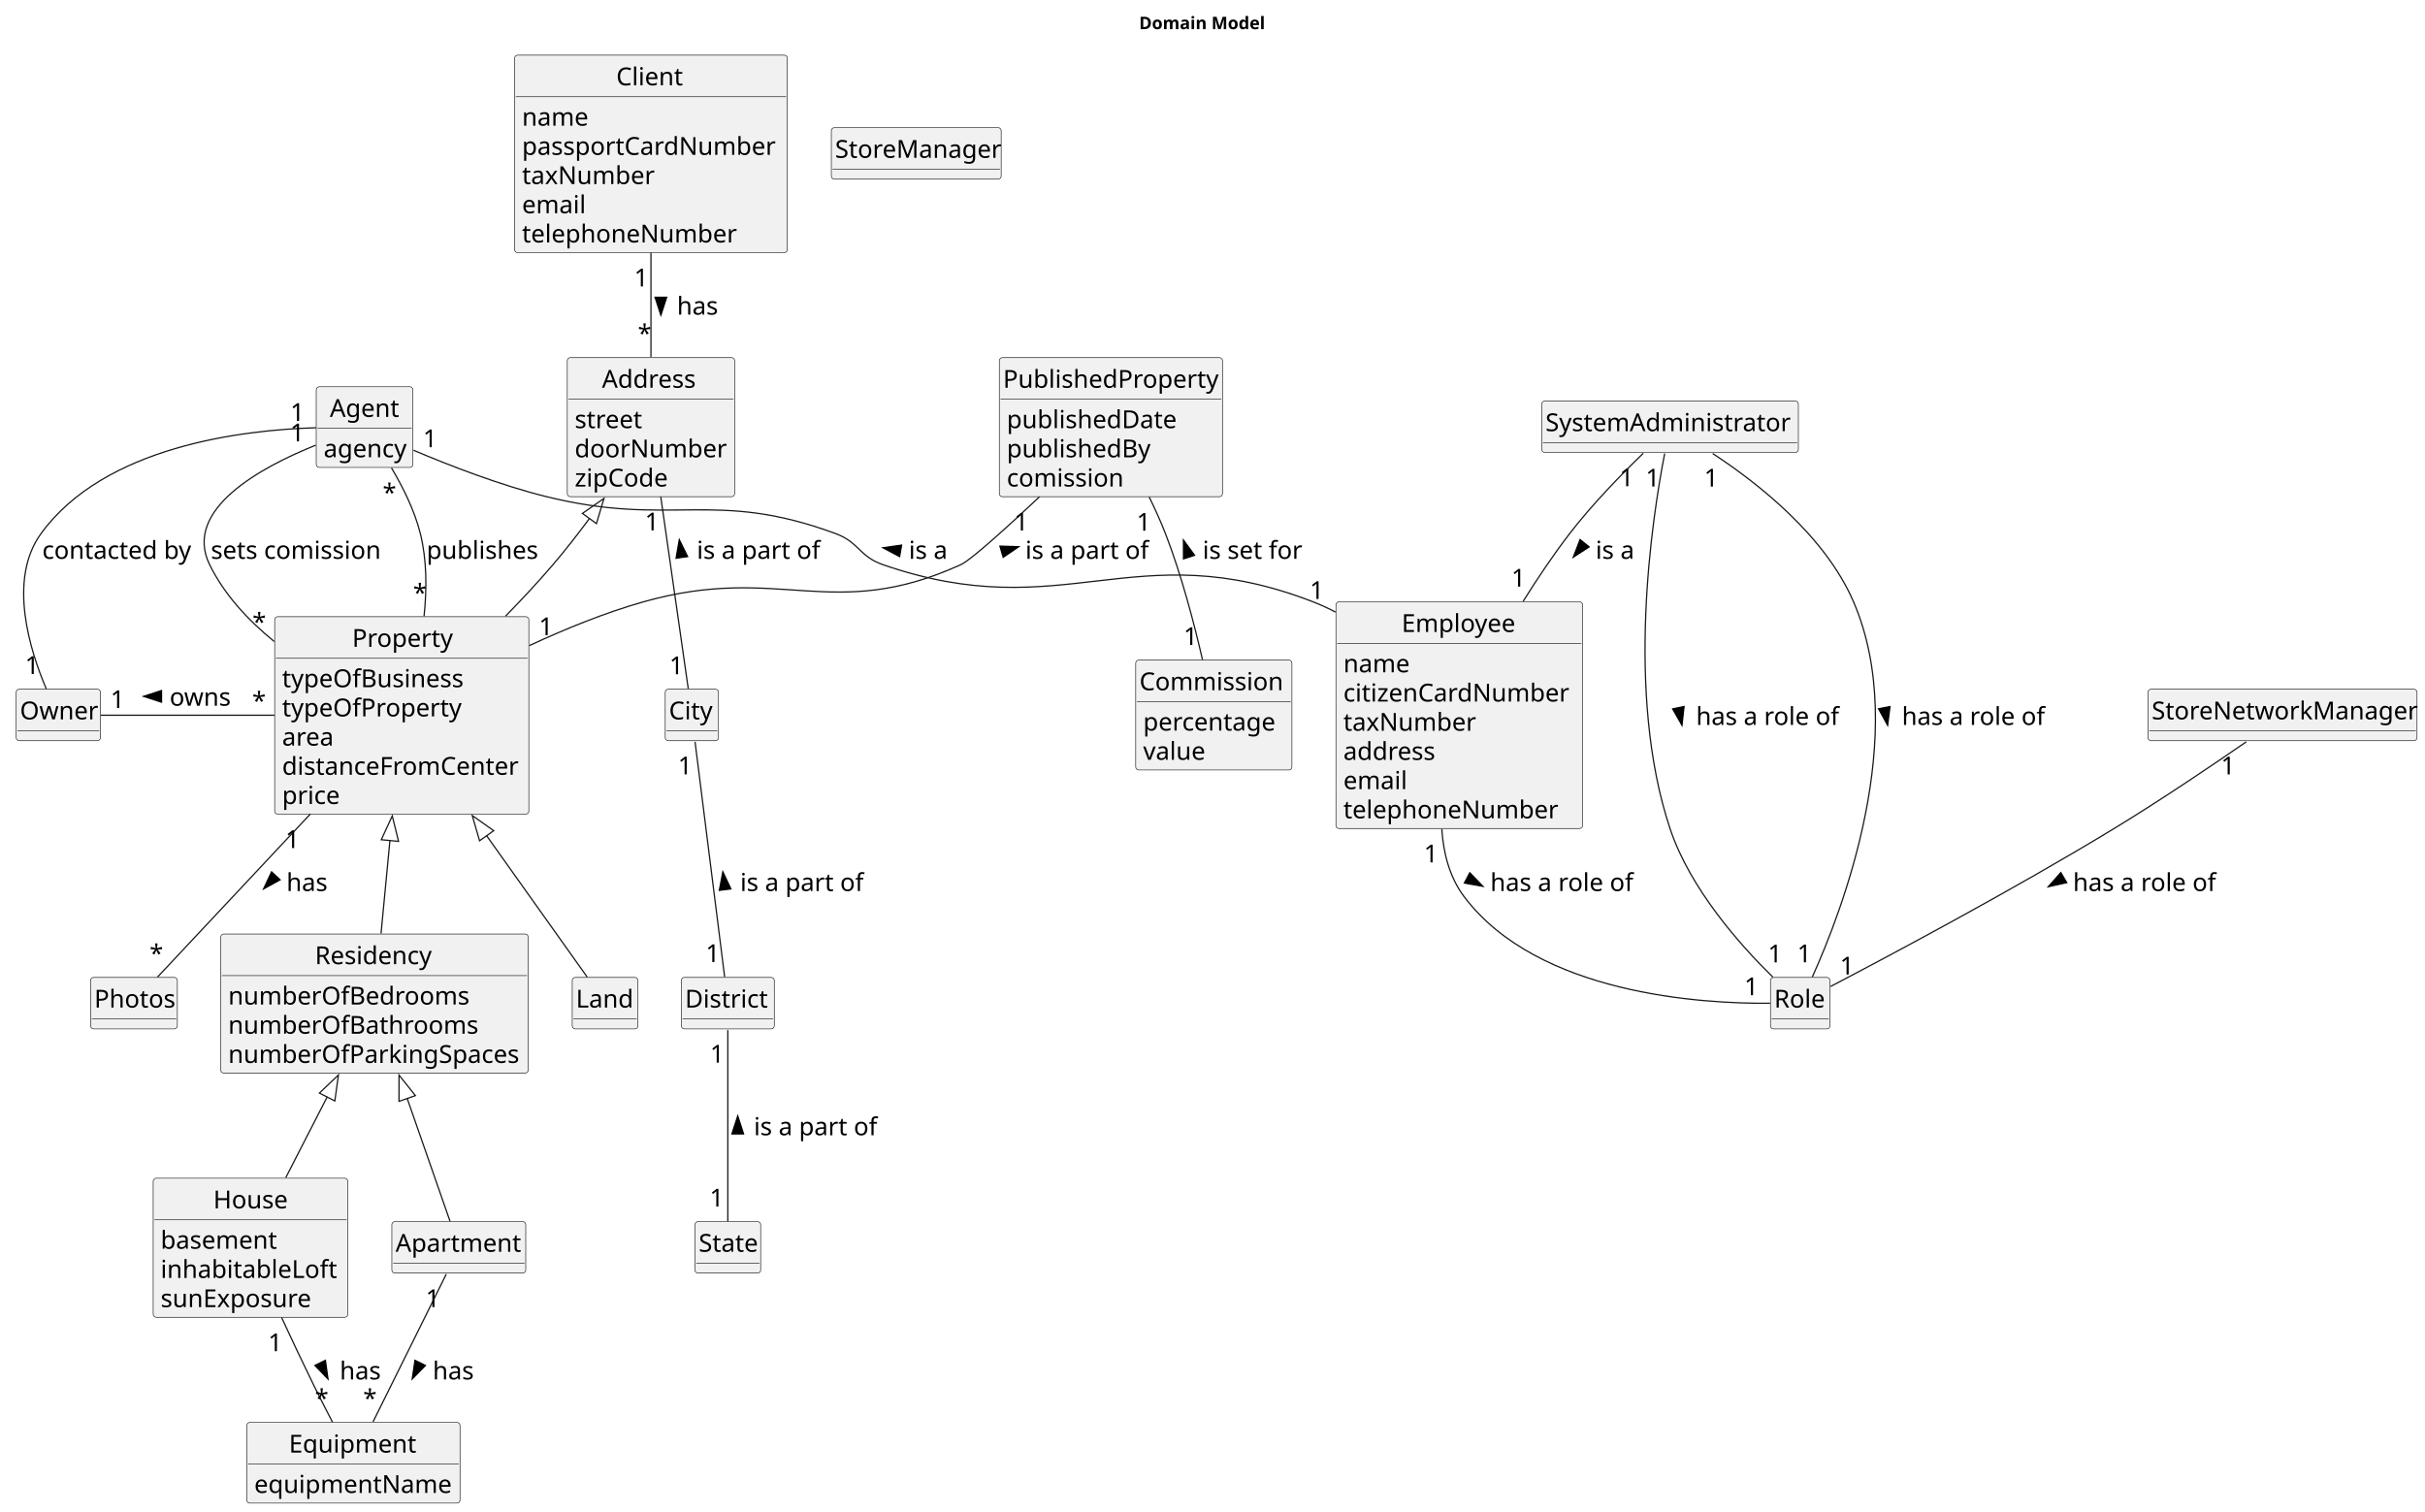
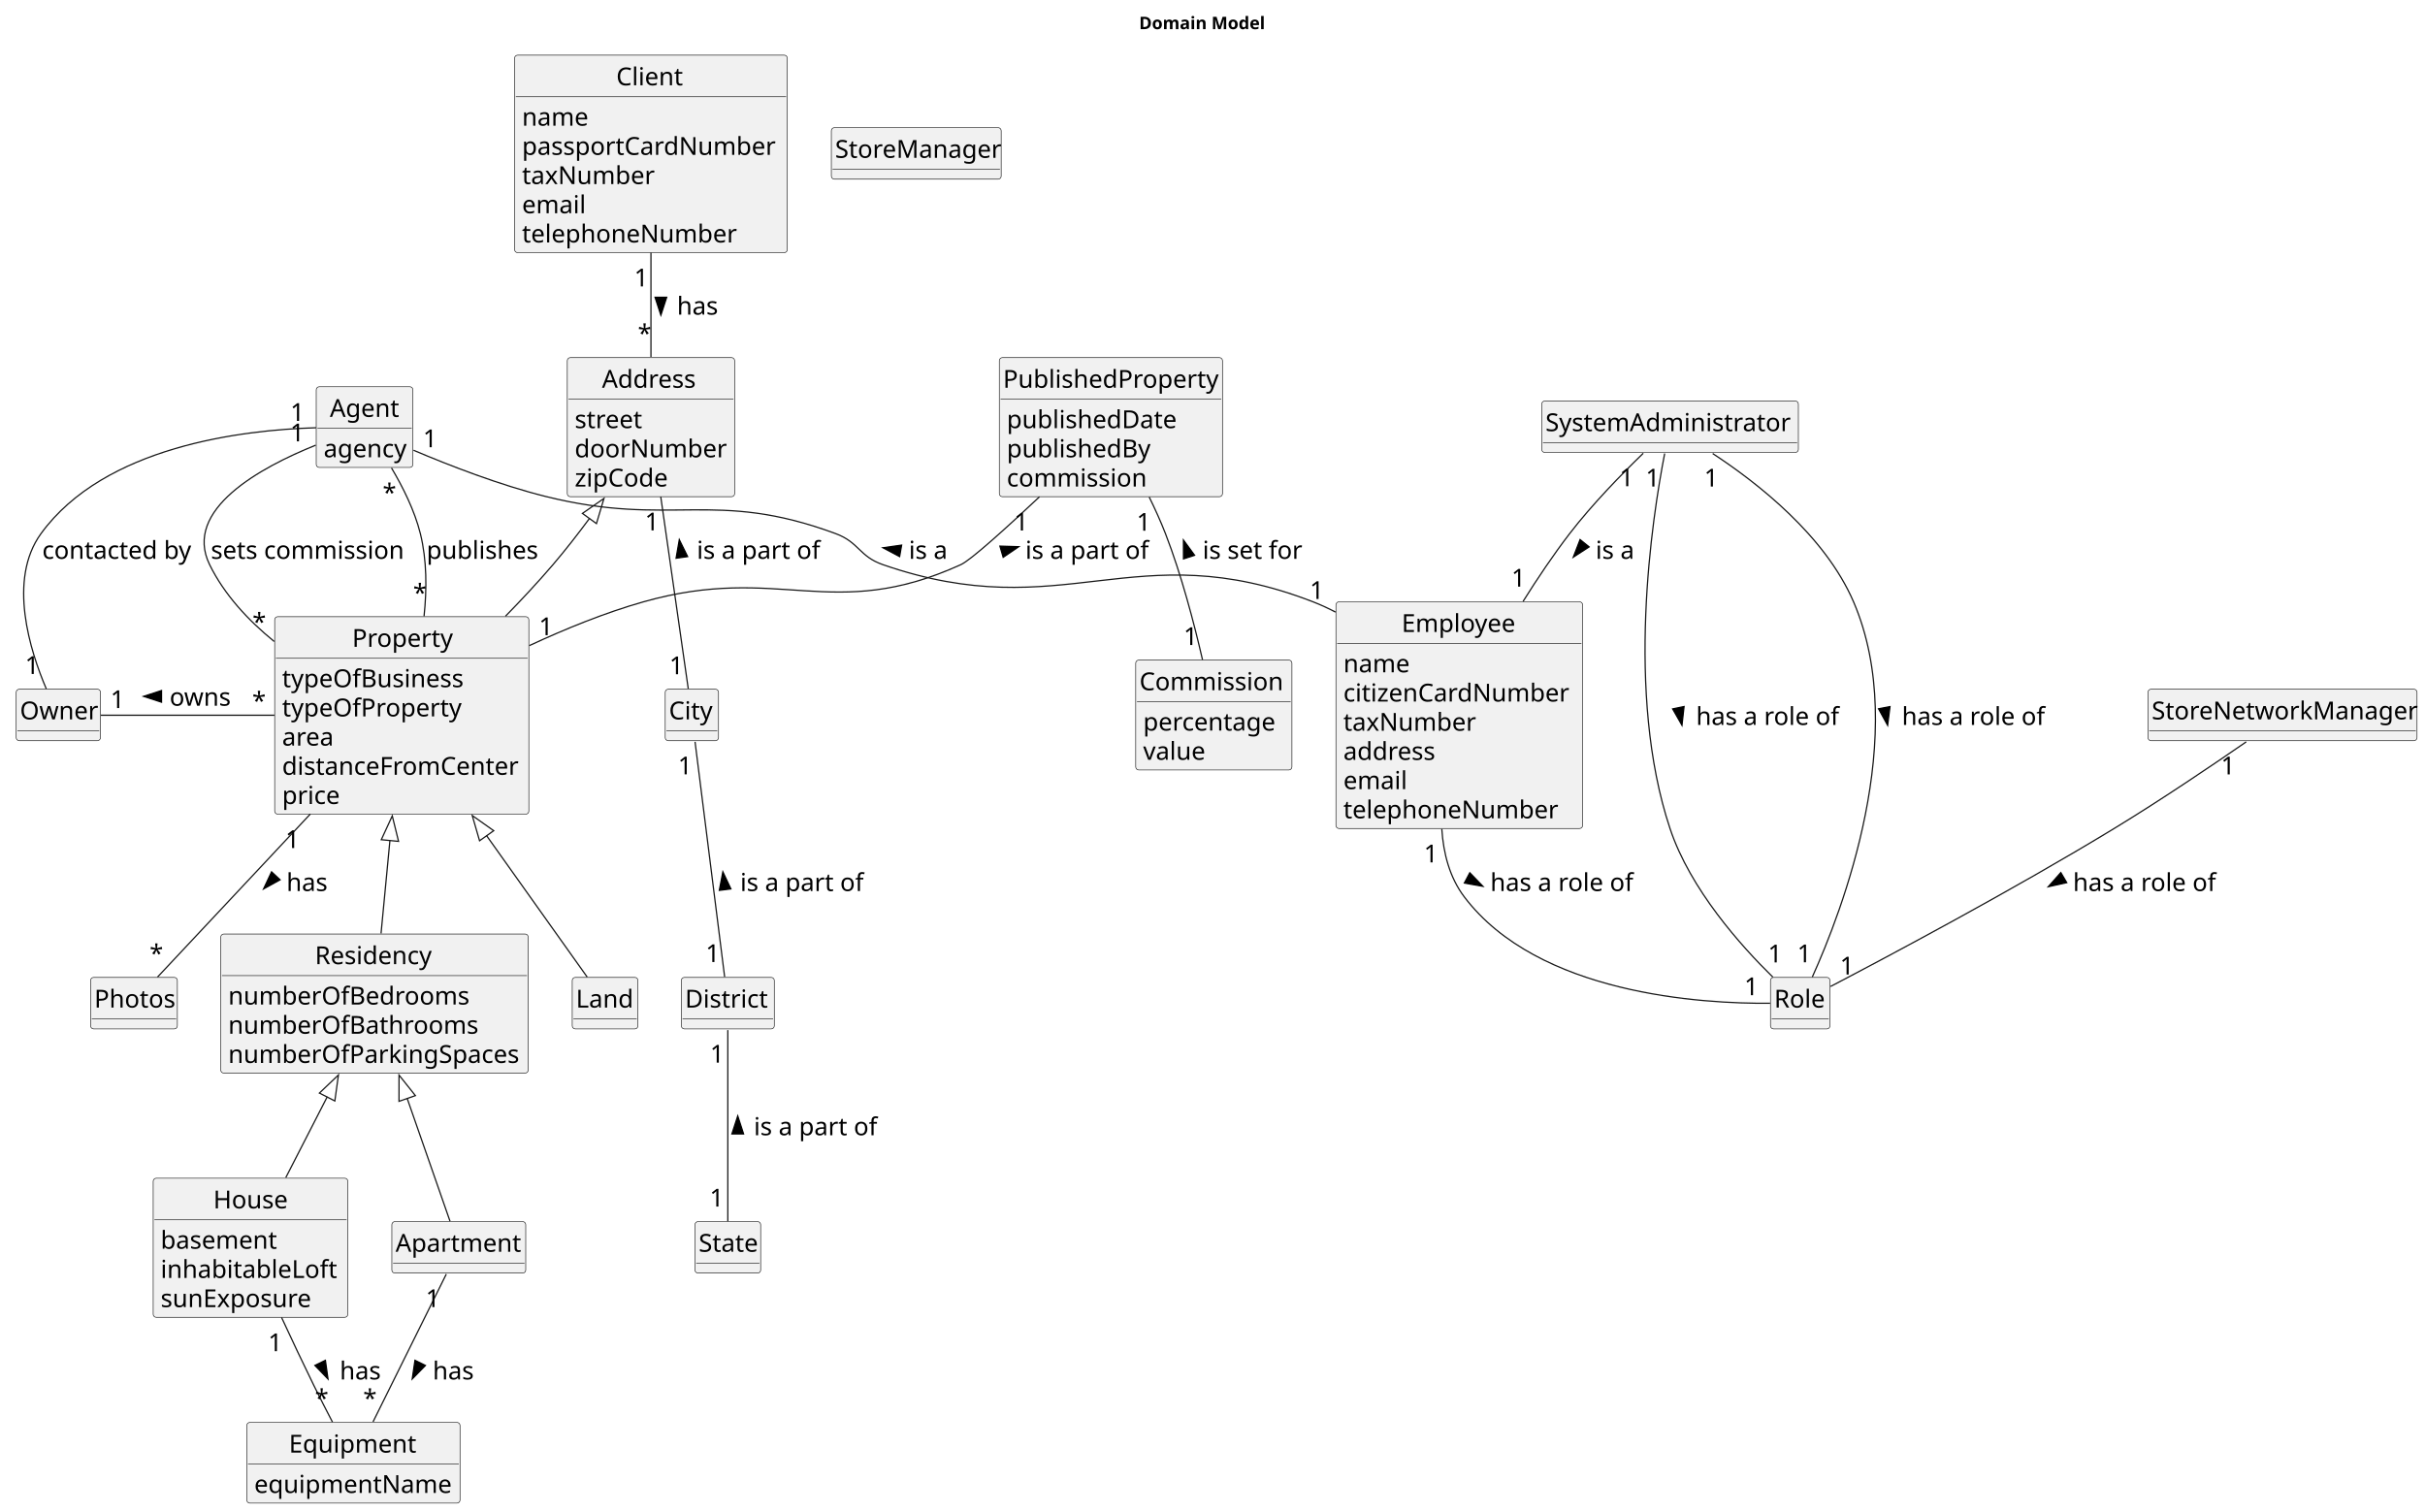
<svg xmlns="http://www.w3.org/2000/svg" contentStyleType="text/css" height="1219px" preserveAspectRatio="none" style="width:1956px;height:1219px;background:#FFFFFF;" version="1.1" viewBox="0 0 1956 1219" width="1956px" zoomAndPan="magnify">
  <defs />
  <g>
    <text fill="#000000" font-family="sans-serif" font-size="14" font-weight="bold" lengthAdjust="spacing" textLength="105" x="918.78" y="23.535">Domain Model</text>
    <g id="elem_Client">
      <rect codeLine="11" fill="#F1F1F1" height="159.328" id="Client" rx="2.5" ry="2.5" style="stroke:#181818;stroke-width:0.5;" width="220" x="415.06" y="44.488" />
      <text fill="#000000" font-family="sans-serif" font-size="20" lengthAdjust="spacing" textLength="56" x="497.06" y="68.824">Client</text>
      <line style="stroke:#181818;stroke-width:0.5;" x1="416.06" x2="634.06" y1="78.043" y2="78.043" />
      <text fill="#000000" font-family="sans-serif" font-size="20" lengthAdjust="spacing" textLength="53" x="421.06" y="101.379">name</text>
      <text fill="#000000" font-family="sans-serif" font-size="20" lengthAdjust="spacing" textLength="208" x="421.06" y="124.934">passportCardNumber</text>
      <text fill="#000000" font-family="sans-serif" font-size="20" lengthAdjust="spacing" textLength="108" x="421.06" y="148.488">taxNumber</text>
      <text fill="#000000" font-family="sans-serif" font-size="20" lengthAdjust="spacing" textLength="53" x="421.06" y="172.043">email</text>
      <text fill="#000000" font-family="sans-serif" font-size="20" lengthAdjust="spacing" textLength="173" x="421.06" y="195.598">telephoneNumber</text>
    </g>
    <g id="elem_Owner">
      <rect codeLine="19" fill="#F1F1F1" height="41.555" id="Owner" rx="2.5" ry="2.5" style="stroke:#181818;stroke-width:0.5;" width="68" x="13.06" y="555.988" />
      <text fill="#000000" font-family="sans-serif" font-size="20" lengthAdjust="spacing" textLength="62" x="16.06" y="580.324">Owner</text>
      <line style="stroke:#181818;stroke-width:0.5;" x1="14.06" x2="80.06" y1="589.543" y2="589.543" />
    </g>
    <g id="elem_Employee">
      <rect codeLine="22" fill="#F1F1F1" height="182.883" id="Employee" rx="2.5" ry="2.5" style="stroke:#181818;stroke-width:0.5;" width="199" x="1077.56" y="485.488" />
      <text fill="#000000" font-family="sans-serif" font-size="20" lengthAdjust="spacing" textLength="93" x="1130.56" y="509.824">Employee</text>
      <line style="stroke:#181818;stroke-width:0.5;" x1="1078.56" x2="1275.56" y1="519.043" y2="519.043" />
      <text fill="#000000" font-family="sans-serif" font-size="20" lengthAdjust="spacing" textLength="53" x="1083.56" y="542.379">name</text>
      <text fill="#000000" font-family="sans-serif" font-size="20" lengthAdjust="spacing" textLength="187" x="1083.56" y="565.934">citizenCardNumber</text>
      <text fill="#000000" font-family="sans-serif" font-size="20" lengthAdjust="spacing" textLength="108" x="1083.56" y="589.488">taxNumber</text>
      <text fill="#000000" font-family="sans-serif" font-size="20" lengthAdjust="spacing" textLength="76" x="1083.56" y="613.043">address</text>
      <text fill="#000000" font-family="sans-serif" font-size="20" lengthAdjust="spacing" textLength="53" x="1083.56" y="636.598">email</text>
      <text fill="#000000" font-family="sans-serif" font-size="20" lengthAdjust="spacing" textLength="173" x="1083.56" y="660.152">telephoneNumber</text>
    </g>
    <g id="elem_Agent">
      <rect codeLine="31" fill="#F1F1F1" height="65.109" id="Agent" rx="2.5" ry="2.5" style="stroke:#181818;stroke-width:0.5;" width="78" x="255.06" y="311.988" />
      <text fill="#000000" font-family="sans-serif" font-size="20" lengthAdjust="spacing" textLength="56" x="266.06" y="336.324">Agent</text>
      <line style="stroke:#181818;stroke-width:0.5;" x1="256.06" x2="332.06" y1="345.543" y2="345.543" />
      <text fill="#000000" font-family="sans-serif" font-size="20" lengthAdjust="spacing" textLength="66" x="261.06" y="368.879">agency</text>
    </g>
    <g id="elem_Property">
      <rect codeLine="51" fill="#F1F1F1" height="159.328" id="Property" rx="2.5" ry="2.5" style="stroke:#181818;stroke-width:0.5;" width="205" x="221.56" y="497.488" />
      <text fill="#000000" font-family="sans-serif" font-size="20" lengthAdjust="spacing" textLength="80" x="284.06" y="521.824">Property</text>
      <line style="stroke:#181818;stroke-width:0.5;" x1="222.56" x2="425.56" y1="531.043" y2="531.043" />
      <text fill="#000000" font-family="sans-serif" font-size="20" lengthAdjust="spacing" textLength="147" x="227.56" y="554.379">typeOfBusiness</text>
      <text fill="#000000" font-family="sans-serif" font-size="20" lengthAdjust="spacing" textLength="144" x="227.56" y="577.934">typeOfProperty</text>
      <text fill="#000000" font-family="sans-serif" font-size="20" lengthAdjust="spacing" textLength="41" x="227.56" y="601.488">area</text>
      <text fill="#000000" font-family="sans-serif" font-size="20" lengthAdjust="spacing" textLength="193" x="227.56" y="625.043">distanceFromCenter</text>
      <text fill="#000000" font-family="sans-serif" font-size="20" lengthAdjust="spacing" textLength="48" x="227.56" y="648.598">price</text>
    </g>
    <g id="elem_Address">
      <rect codeLine="62" fill="#F1F1F1" height="112.219" id="Address" rx="2.5" ry="2.5" style="stroke:#181818;stroke-width:0.5;" width="135" x="457.56" y="288.488" />
      <text fill="#000000" font-family="sans-serif" font-size="20" lengthAdjust="spacing" textLength="79" x="485.56" y="312.824">Address</text>
      <line style="stroke:#181818;stroke-width:0.5;" x1="458.56" x2="591.56" y1="322.043" y2="322.043" />
      <text fill="#000000" font-family="sans-serif" font-size="20" lengthAdjust="spacing" textLength="54" x="463.56" y="345.379">street</text>
      <text fill="#000000" font-family="sans-serif" font-size="20" lengthAdjust="spacing" textLength="123" x="463.56" y="368.934">doorNumber</text>
      <text fill="#000000" font-family="sans-serif" font-size="20" lengthAdjust="spacing" textLength="80" x="463.56" y="392.488">zipCode</text>
    </g>
    <g id="elem_Photos">
      <rect codeLine="59" fill="#F1F1F1" height="41.555" id="Photos" rx="2.5" ry="2.5" style="stroke:#181818;stroke-width:0.5;" width="70" x="73.06" y="788.488" />
      <text fill="#000000" font-family="sans-serif" font-size="20" lengthAdjust="spacing" textLength="64" x="76.06" y="812.824">Photos</text>
      <line style="stroke:#181818;stroke-width:0.5;" x1="74.06" x2="142.06" y1="822.043" y2="822.043" />
    </g>
    <g id="elem_City">
      <rect codeLine="68" fill="#F1F1F1" height="41.555" id="City" rx="2.5" ry="2.5" style="stroke:#181818;stroke-width:0.5;" width="43" x="536.56" y="555.988" />
      <text fill="#000000" font-family="sans-serif" font-size="20" lengthAdjust="spacing" textLength="37" x="539.56" y="580.324">City</text>
      <line style="stroke:#181818;stroke-width:0.5;" x1="537.56" x2="578.56" y1="589.543" y2="589.543" />
    </g>
    <g id="elem_District">
      <rect codeLine="71" fill="#F1F1F1" height="41.555" id="District" rx="2.5" ry="2.5" style="stroke:#181818;stroke-width:0.5;" width="75" x="549.56" y="788.488" />
      <text fill="#000000" font-family="sans-serif" font-size="20" lengthAdjust="spacing" textLength="69" x="552.56" y="812.824">District</text>
      <line style="stroke:#181818;stroke-width:0.5;" x1="550.56" x2="623.56" y1="822.043" y2="822.043" />
    </g>
    <g id="elem_State">
      <rect codeLine="74" fill="#F1F1F1" height="41.555" id="State" rx="2.5" ry="2.5" style="stroke:#181818;stroke-width:0.5;" width="53" x="560.56" y="985.488" />
      <text fill="#000000" font-family="sans-serif" font-size="20" lengthAdjust="spacing" textLength="47" x="563.56" y="1009.824">State</text>
      <line style="stroke:#181818;stroke-width:0.5;" x1="561.56" x2="612.56" y1="1019.043" y2="1019.043" />
    </g>
    <g id="elem_Apartment">
      <rect codeLine="77" fill="#F1F1F1" height="41.555" id="Apartment" rx="2.5" ry="2.5" style="stroke:#181818;stroke-width:0.5;" width="108" x="316.06" y="985.488" />
      <text fill="#000000" font-family="sans-serif" font-size="20" lengthAdjust="spacing" textLength="102" x="319.06" y="1009.824">Apartment</text>
      <line style="stroke:#181818;stroke-width:0.5;" x1="317.06" x2="423.06" y1="1019.043" y2="1019.043" />
    </g>
    <g id="elem_Residency">
      <rect codeLine="86" fill="#F1F1F1" height="112.219" id="Residency" rx="2.5" ry="2.5" style="stroke:#181818;stroke-width:0.5;" width="248" x="178.06" y="753.488" />
      <text fill="#000000" font-family="sans-serif" font-size="20" lengthAdjust="spacing" textLength="96" x="254.06" y="777.824">Residency</text>
      <line style="stroke:#181818;stroke-width:0.5;" x1="179.06" x2="425.06" y1="787.043" y2="787.043" />
      <text fill="#000000" font-family="sans-serif" font-size="20" lengthAdjust="spacing" textLength="195" x="184.06" y="810.379">numberOfBedrooms</text>
      <text fill="#000000" font-family="sans-serif" font-size="20" lengthAdjust="spacing" textLength="201" x="184.06" y="833.934">numberOfBathrooms</text>
      <text fill="#000000" font-family="sans-serif" font-size="20" lengthAdjust="spacing" textLength="236" x="184.06" y="857.488">numberOfParkingSpaces</text>
    </g>
    <g id="elem_House">
      <rect codeLine="80" fill="#F1F1F1" height="112.219" id="House" rx="2.5" ry="2.5" style="stroke:#181818;stroke-width:0.5;" width="157" x="123.56" y="950.488" />
      <text fill="#000000" font-family="sans-serif" font-size="20" lengthAdjust="spacing" textLength="60" x="172.06" y="974.824">House</text>
      <line style="stroke:#181818;stroke-width:0.5;" x1="124.56" x2="279.56" y1="984.043" y2="984.043" />
      <text fill="#000000" font-family="sans-serif" font-size="20" lengthAdjust="spacing" textLength="94" x="129.56" y="1007.379">basement</text>
      <text fill="#000000" font-family="sans-serif" font-size="20" lengthAdjust="spacing" textLength="145" x="129.56" y="1030.934">inhabitableLoft</text>
      <text fill="#000000" font-family="sans-serif" font-size="20" lengthAdjust="spacing" textLength="123" x="129.56" y="1054.488">sunExposure</text>
    </g>
    <g id="elem_PublishedProperty">
      <rect codeLine="93" fill="#F1F1F1" height="112.219" id="PublishedProperty" rx="2.5" ry="2.5" style="stroke:#181818;stroke-width:0.5;" width="180" x="806.06" y="288.488" />
      <text fill="#000000" font-family="sans-serif" font-size="20" lengthAdjust="spacing" textLength="174" x="809.06" y="312.824">PublishedProperty</text>
      <line style="stroke:#181818;stroke-width:0.5;" x1="807.06" x2="985.06" y1="322.043" y2="322.043" />
      <text fill="#000000" font-family="sans-serif" font-size="20" lengthAdjust="spacing" textLength="140" x="812.06" y="345.379">publishedDate</text>
      <text fill="#000000" font-family="sans-serif" font-size="20" lengthAdjust="spacing" textLength="118" x="812.06" y="368.934">publishedBy</text>
-       <text fill="#000000" font-family="sans-serif" font-size="20" lengthAdjust="spacing" textLength="116" x="812.06" y="392.488">comission</text>
+       <text fill="#000000" font-family="sans-serif" font-size="20" lengthAdjust="spacing" textLength="116" x="812.06" y="392.488">commission</text>
    </g>
    <g id="elem_Commission">
      <rect codeLine="99" fill="#F1F1F1" height="88.664" id="Commission" rx="2.5" ry="2.5" style="stroke:#181818;stroke-width:0.5;" width="126" x="916.06" y="532.488" />
      <text fill="#000000" font-family="sans-serif" font-size="20" lengthAdjust="spacing" textLength="120" x="919.06" y="556.824">Commission</text>
      <line style="stroke:#181818;stroke-width:0.5;" x1="917.06" x2="1041.06" y1="566.043" y2="566.043" />
      <text fill="#000000" font-family="sans-serif" font-size="20" lengthAdjust="spacing" textLength="106" x="922.06" y="589.379">percentage</text>
      <text fill="#000000" font-family="sans-serif" font-size="20" lengthAdjust="spacing" textLength="50" x="922.06" y="612.934">value</text>
    </g>
    <g id="elem_Land">
      <rect codeLine="104" fill="#F1F1F1" height="41.555" id="Land" rx="2.5" ry="2.5" style="stroke:#181818;stroke-width:0.5;" width="53" x="461.56" y="788.488" />
      <text fill="#000000" font-family="sans-serif" font-size="20" lengthAdjust="spacing" textLength="47" x="464.56" y="812.824">Land</text>
      <line style="stroke:#181818;stroke-width:0.5;" x1="462.56" x2="513.56" y1="822.043" y2="822.043" />
    </g>
    <g id="elem_Equipment">
      <rect codeLine="107" fill="#F1F1F1" height="65.109" id="Equipment" rx="2.5" ry="2.5" style="stroke:#181818;stroke-width:0.5;" width="172" x="199.06" y="1147.488" />
      <text fill="#000000" font-family="sans-serif" font-size="20" lengthAdjust="spacing" textLength="104" x="233.06" y="1171.824">Equipment</text>
      <line style="stroke:#181818;stroke-width:0.5;" x1="200.06" x2="370.06" y1="1181.043" y2="1181.043" />
      <text fill="#000000" font-family="sans-serif" font-size="20" lengthAdjust="spacing" textLength="160" x="205.06" y="1204.379">equipmentName</text>
    </g>
    <g id="elem_Role">
      <rect codeLine="111" fill="#F1F1F1" height="41.555" id="Role" rx="2.5" ry="2.5" style="stroke:#181818;stroke-width:0.5;" width="48" x="1428.06" y="788.488" />
      <text fill="#000000" font-family="sans-serif" font-size="20" lengthAdjust="spacing" textLength="42" x="1431.06" y="812.824">Role</text>
      <line style="stroke:#181818;stroke-width:0.5;" x1="1429.06" x2="1475.06" y1="822.043" y2="822.043" />
    </g>
    <g id="elem_SystemAdministrator">
      <rect codeLine="114" fill="#F1F1F1" height="41.555" id="SystemAdministrator" rx="2.5" ry="2.5" style="stroke:#181818;stroke-width:0.5;" width="207" x="1243.56" y="323.488" />
      <text fill="#000000" font-family="sans-serif" font-size="20" lengthAdjust="spacing" textLength="201" x="1246.56" y="347.824">SystemAdministrator</text>
      <line style="stroke:#181818;stroke-width:0.5;" x1="1244.56" x2="1449.56" y1="357.043" y2="357.043" />
    </g>
    <g id="elem_StoreManager">
      <rect codeLine="117" fill="#F1F1F1" height="41.555" id="StoreManager" rx="2.5" ry="2.5" style="stroke:#181818;stroke-width:0.5;" width="137" x="670.56" y="102.988" />
      <text fill="#000000" font-family="sans-serif" font-size="20" lengthAdjust="spacing" textLength="131" x="673.56" y="127.324">StoreManager</text>
      <line style="stroke:#181818;stroke-width:0.5;" x1="671.56" x2="806.56" y1="136.543" y2="136.543" />
    </g>
    <g id="elem_StoreNetworkManager">
      <rect codeLine="120" fill="#F1F1F1" height="41.555" id="StoreNetworkManager" rx="2.5" ry="2.5" style="stroke:#181818;stroke-width:0.5;" width="217" x="1732.56" y="555.988" />
      <text fill="#000000" font-family="sans-serif" font-size="20" lengthAdjust="spacing" textLength="211" x="1735.56" y="580.324">StoreNetworkManager</text>
      <line style="stroke:#181818;stroke-width:0.5;" x1="1733.56" x2="1948.56" y1="589.543" y2="589.543" />
    </g>
    <g id="link_Address_Property">
      <path d="M475.62,418.028 C466.17,430.798 456.09,443.758 446.06,455.488 C434.16,469.408 420.94,483.588 407.72,497.108 " fill="none" id="Address-backto-Property" style="stroke:#181818;stroke-width:1.0;" />
      <polygon fill="none" points="469.76,414.188,487.16,402.088,481.1,422.388,469.76,414.188" style="stroke:#181818;stroke-width:1.0;" />
    </g>
    <g id="link_Residency_Apartment">
      <path d="M328.39,885.998 C340.87,921.788 354.8,961.738 362.98,985.188 " fill="none" id="Residency-backto-Apartment" style="stroke:#181818;stroke-width:1.0;" />
      <polygon fill="none" points="321.84,888.468,321.86,867.278,335.06,883.858,321.84,888.468" style="stroke:#181818;stroke-width:1.0;" />
    </g>
    <g id="link_Residency_House">
      <path d="M263.98,884.748 C252.87,906.408 240.92,929.698 230.52,949.988 " fill="none" id="Residency-backto-House" style="stroke:#181818;stroke-width:1.0;" />
      <polygon fill="none" points="257.63,881.798,272.98,867.188,270.08,888.178,257.63,881.798" style="stroke:#181818;stroke-width:1.0;" />
    </g>
    <g id="link_Property_Residency">
      <path d="M314.52,677.938 C312.06,703.698 309.51,730.488 307.35,753.048 " fill="none" id="Property-backto-Residency" style="stroke:#181818;stroke-width:1.0;" />
      <polygon fill="none" points="307.54,677.418,316.41,658.178,321.47,678.748,307.54,677.418" style="stroke:#181818;stroke-width:1.0;" />
    </g>
    <g id="link_Property_Land">
      <path d="M392.34,673.958 C422.57,716.438 455.35,762.518 473.64,788.218 " fill="none" id="Property-backto-Land" style="stroke:#181818;stroke-width:1.0;" />
      <polygon fill="none" points="386.81,678.258,380.92,657.898,398.22,670.138,386.81,678.258" style="stroke:#181818;stroke-width:1.0;" />
    </g>
    <g id="link_Agent_Employee">
      <path codeLine="124" d="M333.54,363.228 C362.47,375.518 403,391.268 440.06,400.488 C541.81,425.808 575.74,394.068 674.06,430.488 C693.02,437.508 692.96,448.858 712.06,455.488 C858.3,506.248 914.75,429.478 1059.06,485.488 C1065.2,487.868 1071.28,490.678 1077.27,493.798 " fill="none" id="Agent-Employee" style="stroke:#181818;stroke-width:1.0;" />
      <polygon fill="#000000" points="712.181,441.882,725.621,449.016,727.248,439.753,712.181,441.882" style="stroke:#000000;stroke-width:1.0;" />
      <text fill="#000000" font-family="sans-serif" font-size="20" lengthAdjust="spacing" textLength="33" x="733.06" y="450.824">is a</text>
      <text fill="#000000" font-family="sans-serif" font-size="20" lengthAdjust="spacing" textLength="13" x="341.155" y="360.8">1</text>
      <text fill="#000000" font-family="sans-serif" font-size="20" lengthAdjust="spacing" textLength="13" x="1056.464" y="483.205">1</text>
    </g>
    <g id="link_Employee_Role">
      <path codeLine="125" d="M1162.96,668.768 C1164.23,688.368 1169.25,707.868 1181.06,723.488 C1240.67,802.358 1373.14,809.828 1427.78,809.358 " fill="none" id="Employee-Role" style="stroke:#181818;stroke-width:1.0;" />
      <polygon fill="#000000" points="1196.126,715.017,1185.548,704.077,1181.139,712.384,1196.126,715.017" style="stroke:#000000;stroke-width:1.0;" />
      <text fill="#000000" font-family="sans-serif" font-size="20" lengthAdjust="spacing" textLength="118" x="1202.06" y="718.824">has a role of</text>
      <text fill="#000000" font-family="sans-serif" font-size="20" lengthAdjust="spacing" textLength="13" x="1148.447" y="695.713">1</text>
      <text fill="#000000" font-family="sans-serif" font-size="20" lengthAdjust="spacing" textLength="13" x="1406.893" y="802.842">1</text>
    </g>
    <g id="link_SystemAdministrator_Role">
      <path codeLine="126" d="M1381.45,365.878 C1417.5,389.478 1472.05,432.048 1495.06,485.488 C1541.04,592.268 1485.49,735.748 1461.79,788.208 " fill="none" id="SystemAdministrator-Role" style="stroke:#181818;stroke-width:1.0;" />
      <polygon fill="#000000" points="1522.555,585.125,1524.47,570.029,1515.231,571.786,1522.555,585.125" style="stroke:#000000;stroke-width:1.0;" />
      <text fill="#000000" font-family="sans-serif" font-size="20" lengthAdjust="spacing" textLength="118" x="1534.06" y="584.824">has a role of</text>
      <text fill="#000000" font-family="sans-serif" font-size="20" lengthAdjust="spacing" textLength="13" x="1374.551" y="392.518">1</text>
      <text fill="#000000" font-family="sans-serif" font-size="20" lengthAdjust="spacing" textLength="13" x="1449.618" y="776.273">1</text>
    </g>
    <g id="link_SystemAdministrator_Role">
      <path codeLine="128" d="M1342.73,365.858 C1332.58,417.908 1310.71,559.428 1347.06,668.488 C1363.39,717.488 1404.34,763.148 1430,788.298 " fill="none" id="SystemAdministrator-Role-1" style="stroke:#181818;stroke-width:1.0;" />
      <polygon fill="#000000" points="1356.678,585.1,1358.356,569.976,1349.146,571.879,1356.678,585.1" style="stroke:#000000;stroke-width:1.0;" />
      <text fill="#000000" font-family="sans-serif" font-size="20" lengthAdjust="spacing" textLength="118" x="1368.06" y="584.824">has a role of</text>
      <text fill="#000000" font-family="sans-serif" font-size="20" lengthAdjust="spacing" textLength="13" x="1327.361" y="392.494">1</text>
      <text fill="#000000" font-family="sans-serif" font-size="20" lengthAdjust="spacing" textLength="13" x="1426.013" y="776.385">1</text>
    </g>
    <g id="link_StoreNetworkManager_Role">
      <path codeLine="127" d="M1811.8,598.468 C1784.56,617.288 1742.62,645.648 1705.06,668.488 C1622.92,718.428 1522.1,771.998 1476.51,795.818 " fill="none" id="StoreNetworkManager-Role" style="stroke:#181818;stroke-width:1.0;" />
      <polygon fill="#000000" points="1652.166,715.324,1667.023,712.035,1662.252,703.93,1652.166,715.324" style="stroke:#000000;stroke-width:1.0;" />
      <text fill="#000000" font-family="sans-serif" font-size="20" lengthAdjust="spacing" textLength="118" x="1672.06" y="718.824">has a role of</text>
      <text fill="#000000" font-family="sans-serif" font-size="20" lengthAdjust="spacing" textLength="13" x="1791.425" y="624.71">1</text>
      <text fill="#000000" font-family="sans-serif" font-size="20" lengthAdjust="spacing" textLength="13" x="1484.054" y="786.141">1</text>
    </g>
    <g id="link_SystemAdministrator_Employee">
      <path codeLine="129" d="M1325.44,365.668 C1308.31,382.228 1284.32,406.728 1266.06,430.488 C1252.98,447.508 1240.17,466.558 1228.53,485.128 " fill="none" id="SystemAdministrator-Employee" style="stroke:#181818;stroke-width:1.0;" />
      <polygon fill="#000000" points="1269.02,449.478,1281.789,441.202,1274.486,435.277,1269.02,449.478" style="stroke:#000000;stroke-width:1.0;" />
      <text fill="#000000" font-family="sans-serif" font-size="20" lengthAdjust="spacing" textLength="33" x="1287.06" y="450.824">is a</text>
      <text fill="#000000" font-family="sans-serif" font-size="20" lengthAdjust="spacing" textLength="13" x="1306.289" y="392.262">1</text>
      <text fill="#000000" font-family="sans-serif" font-size="20" lengthAdjust="spacing" textLength="13" x="1219.113" y="473.255">1</text>
    </g>
    <g id="link_Agent_Owner">
      <path codeLine="130" d="M254.99,345.068 C195.65,346.808 84.3,359.918 33.06,430.488 C6,467.758 24.35,525.318 37.32,555.658 " fill="none" id="Agent-Owner" style="stroke:#181818;stroke-width:1.0;" />
      <text fill="#000000" font-family="sans-serif" font-size="20" lengthAdjust="spacing" textLength="122" x="34.06" y="450.824">contacted by</text>
      <text fill="#000000" font-family="sans-serif" font-size="20" lengthAdjust="spacing" textLength="13" x="234.158" y="339.566">1</text>
      <text fill="#000000" font-family="sans-serif" font-size="20" lengthAdjust="spacing" textLength="13" x="20.159" y="543.71">1</text>
    </g>
    <g id="link_Agent_Property">
      <path codeLine="131" d="M315.76,377.478 C324.88,392.808 334.43,411.848 339.06,430.488 C344.35,451.808 344.36,475.328 342.04,497.138 " fill="none" id="Agent-Property" style="stroke:#181818;stroke-width:1.0;" />
      <text fill="#000000" font-family="sans-serif" font-size="20" lengthAdjust="spacing" textLength="93" x="344.06" y="450.824">publishes</text>
      <text fill="#000000" font-family="sans-serif" font-size="20" lengthAdjust="spacing" textLength="10" x="308.63" y="404.499">*</text>
      <text fill="#000000" font-family="sans-serif" font-size="20" lengthAdjust="spacing" textLength="10" x="333.196" y="485.348">*</text>
    </g>
    <g id="link_Agent_Property">
      <path codeLine="132" d="M254.68,359.128 C210.41,376.918 147.34,411.088 169.06,455.488 C180.89,479.678 200.18,500.408 221.2,517.518 " fill="none" id="Agent-Property-1" style="stroke:#181818;stroke-width:1.0;" />
-       <text fill="#000000" font-family="sans-serif" font-size="20" lengthAdjust="spacing" textLength="160" x="170.06" y="450.824">sets comission</text>
+       <text fill="#000000" font-family="sans-serif" font-size="20" lengthAdjust="spacing" textLength="160" x="170.06" y="450.824">sets commission</text>
      <text fill="#000000" font-family="sans-serif" font-size="20" lengthAdjust="spacing" textLength="13" x="234.081" y="356.021">1</text>
      <text fill="#000000" font-family="sans-serif" font-size="20" lengthAdjust="spacing" textLength="10" x="203.616" y="508.872">*</text>
    </g>
    <g id="link_Owner_Property">
      <path codeLine="133" d="M81.3,576.988 C116.19,576.988 172.02,576.988 221.35,576.988 " fill="none" id="Owner-Property" style="stroke:#181818;stroke-width:1.0;" />
      <polygon fill="#000000" points="115.81,561.766,130.282,566.468,130.282,557.063,115.81,561.766" style="stroke:#000000;stroke-width:1.0;" />
      <text fill="#000000" font-family="sans-serif" font-size="20" lengthAdjust="spacing" textLength="49" x="136.81" y="569.324">owns</text>
      <text fill="#000000" font-family="sans-serif" font-size="20" lengthAdjust="spacing" textLength="13" x="89.066" y="571.227">1</text>
      <text fill="#000000" font-family="sans-serif" font-size="20" lengthAdjust="spacing" textLength="10" x="203.44" y="572.488">*</text>
    </g>
    <g id="link_Address_City">
      <path codeLine="134" d="M532.96,400.698 C540.1,450.508 550.2,521.078 555.13,555.508 " fill="none" id="Address-City" style="stroke:#181818;stroke-width:1.0;" />
      <polygon fill="#000000" points="547.926,435.346,545.323,450.339,554.632,449.006,547.926,435.346" style="stroke:#000000;stroke-width:1.0;" />
      <text fill="#000000" font-family="sans-serif" font-size="20" lengthAdjust="spacing" textLength="103" x="562.06" y="450.824">is a part of</text>
      <text fill="#000000" font-family="sans-serif" font-size="20" lengthAdjust="spacing" textLength="13" x="520.122" y="427.883">1</text>
      <text fill="#000000" font-family="sans-serif" font-size="20" lengthAdjust="spacing" textLength="13" x="539.831" y="543.927">1</text>
    </g>
    <g id="link_City_District">
      <path codeLine="135" d="M560.63,598.448 C566.14,642.188 578.99,744.378 584.49,788.078 " fill="none" id="City-District" style="stroke:#181818;stroke-width:1.0;" />
      <polygon fill="#000000" points="583.061,703.328,580.202,718.274,589.534,717.1,583.061,703.328" style="stroke:#000000;stroke-width:1.0;" />
      <text fill="#000000" font-family="sans-serif" font-size="20" lengthAdjust="spacing" textLength="103" x="597.06" y="718.824">is a part of</text>
      <text fill="#000000" font-family="sans-serif" font-size="20" lengthAdjust="spacing" textLength="13" x="546.819" y="624.685">1</text>
      <text fill="#000000" font-family="sans-serif" font-size="20" lengthAdjust="spacing" textLength="13" x="569.166" y="776.109">1</text>
    </g>
    <g id="link_District_State">
      <path codeLine="136" d="M587.06,830.988 C587.06,868.538 587.06,947.918 587.06,985.258 " fill="none" id="District-State" style="stroke:#181818;stroke-width:1.0;" />
      <polygon fill="#000000" points="595.06,900.266,590.358,914.738,599.762,914.738,595.06,900.266" style="stroke:#000000;stroke-width:1.0;" />
      <text fill="#000000" font-family="sans-serif" font-size="20" lengthAdjust="spacing" textLength="103" x="608.06" y="915.824">is a part of</text>
      <text fill="#000000" font-family="sans-serif" font-size="20" lengthAdjust="spacing" textLength="13" x="572.719" y="857.234">1</text>
      <text fill="#000000" font-family="sans-serif" font-size="20" lengthAdjust="spacing" textLength="13" x="572.394" y="973.335">1</text>
    </g>
    <g id="link_Client_Address">
      <path codeLine="137" d="M525.06,203.868 C525.06,231.738 525.06,262.478 525.06,287.998 " fill="none" id="Client-Address" style="stroke:#181818;stroke-width:1.0;" />
      <polygon fill="#000000" points="533.06,254.266,537.762,239.793,528.358,239.793,533.06,254.266" style="stroke:#000000;stroke-width:1.0;" />
      <text fill="#000000" font-family="sans-serif" font-size="20" lengthAdjust="spacing" textLength="33" x="546.06" y="253.824">has</text>
      <text fill="#000000" font-family="sans-serif" font-size="20" lengthAdjust="spacing" textLength="13" x="511.501" y="231.067">1</text>
      <text fill="#000000" font-family="sans-serif" font-size="20" lengthAdjust="spacing" textLength="10" x="514.451" y="276.068">*</text>
    </g>
    <g id="link_Property_Photos">
      <path codeLine="138" d="M250.33,656.668 C206.58,703.358 154.45,758.978 127.06,788.218 " fill="none" id="Property-Photos" style="stroke:#181818;stroke-width:1.0;" />
      <polygon fill="#000000" points="212.59,717.103,225.917,709.758,219.054,703.328,212.59,717.103" style="stroke:#000000;stroke-width:1.0;" />
      <text fill="#000000" font-family="sans-serif" font-size="20" lengthAdjust="spacing" textLength="33" x="231.06" y="718.824">has</text>
      <text fill="#000000" font-family="sans-serif" font-size="20" lengthAdjust="spacing" textLength="13" x="230.185" y="684.135">1</text>
      <text fill="#000000" font-family="sans-serif" font-size="20" lengthAdjust="spacing" textLength="10" x="120.647" y="776.285">*</text>
    </g>
    <g id="link_PublishedProperty_Commission">
      <path codeLine="139" d="M926.93,400.938 C931.69,410.618 936.28,420.728 940.06,430.488 C952.96,463.768 963.19,502.928 969.93,532.228 " fill="none" id="PublishedProperty-Commission" style="stroke:#181818;stroke-width:1.0;" />
      <polygon fill="#000000" points="954.57,435.663,954.606,450.88,963.543,447.953,954.57,435.663" style="stroke:#000000;stroke-width:1.0;" />
      <text fill="#000000" font-family="sans-serif" font-size="20" lengthAdjust="spacing" textLength="83" x="970.06" y="450.824">is set for</text>
      <text fill="#000000" font-family="sans-serif" font-size="20" lengthAdjust="spacing" textLength="13" x="916.748" y="428.15">1</text>
      <text fill="#000000" font-family="sans-serif" font-size="20" lengthAdjust="spacing" textLength="13" x="954.634" y="520.366">1</text>
    </g>
    <g id="link_House_Equipment">
      <path codeLine="140" d="M227.12,1062.838 C235.23,1080.388 244.38,1099.828 253.06,1117.488 C257.84,1127.208 263.21,1137.698 268.17,1147.208 " fill="none" id="House-Equipment" style="stroke:#181818;stroke-width:1.0;" />
      <polygon fill="#000000" points="264.56,1112.459,262.457,1097.389,254,1101.503,264.56,1112.459" style="stroke:#000000;stroke-width:1.0;" />
      <text fill="#000000" font-family="sans-serif" font-size="20" lengthAdjust="spacing" textLength="33" x="274.06" y="1112.824">has</text>
      <text fill="#000000" font-family="sans-serif" font-size="20" lengthAdjust="spacing" textLength="13" x="216.266" y="1090.039">1</text>
      <text fill="#000000" font-family="sans-serif" font-size="20" lengthAdjust="spacing" textLength="10" x="253.997" y="1135.146">*</text>
    </g>
    <g id="link_Apartment_Equipment">
      <path codeLine="141" d="M359.98,1027.838 C345.38,1057.288 318.21,1112.098 300.91,1146.998 " fill="none" id="Apartment-Equipment" style="stroke:#181818;stroke-width:1.0;" />
      <polygon fill="#000000" points="332.507,1112.433,343.148,1101.555,334.721,1097.378,332.507,1112.433" style="stroke:#000000;stroke-width:1.0;" />
      <text fill="#000000" font-family="sans-serif" font-size="20" lengthAdjust="spacing" textLength="33" x="349.06" y="1112.824">has</text>
      <text fill="#000000" font-family="sans-serif" font-size="20" lengthAdjust="spacing" textLength="13" x="343.353" y="1054.469">1</text>
      <text fill="#000000" font-family="sans-serif" font-size="20" lengthAdjust="spacing" textLength="10" x="292.911" y="1135.172">*</text>
    </g>
    <g id="link_PublishedProperty_Property">
      <path codeLine="142" d="M838.45,400.778 C811.25,426.338 783.01,451.868 775.06,455.488 C670.8,502.958 629.29,454.318 519.06,485.488 C488.17,494.218 456.03,507.298 426.97,520.818 " fill="none" id="PublishedProperty-Property" style="stroke:#181818;stroke-width:1.0;" />
      <polygon fill="#000000" points="821.74,441.025,806.53,440.564,809.164,449.592,821.74,441.025" style="stroke:#000000;stroke-width:1.0;" />
      <text fill="#000000" font-family="sans-serif" font-size="20" lengthAdjust="spacing" textLength="103" x="827.06" y="450.824">is a part of</text>
      <text fill="#000000" font-family="sans-serif" font-size="20" lengthAdjust="spacing" textLength="13" x="818.037" y="427.972">1</text>
      <text fill="#000000" font-family="sans-serif" font-size="20" lengthAdjust="spacing" textLength="13" x="434.663" y="512.404">1</text>
    </g>
  </g>
</svg>
